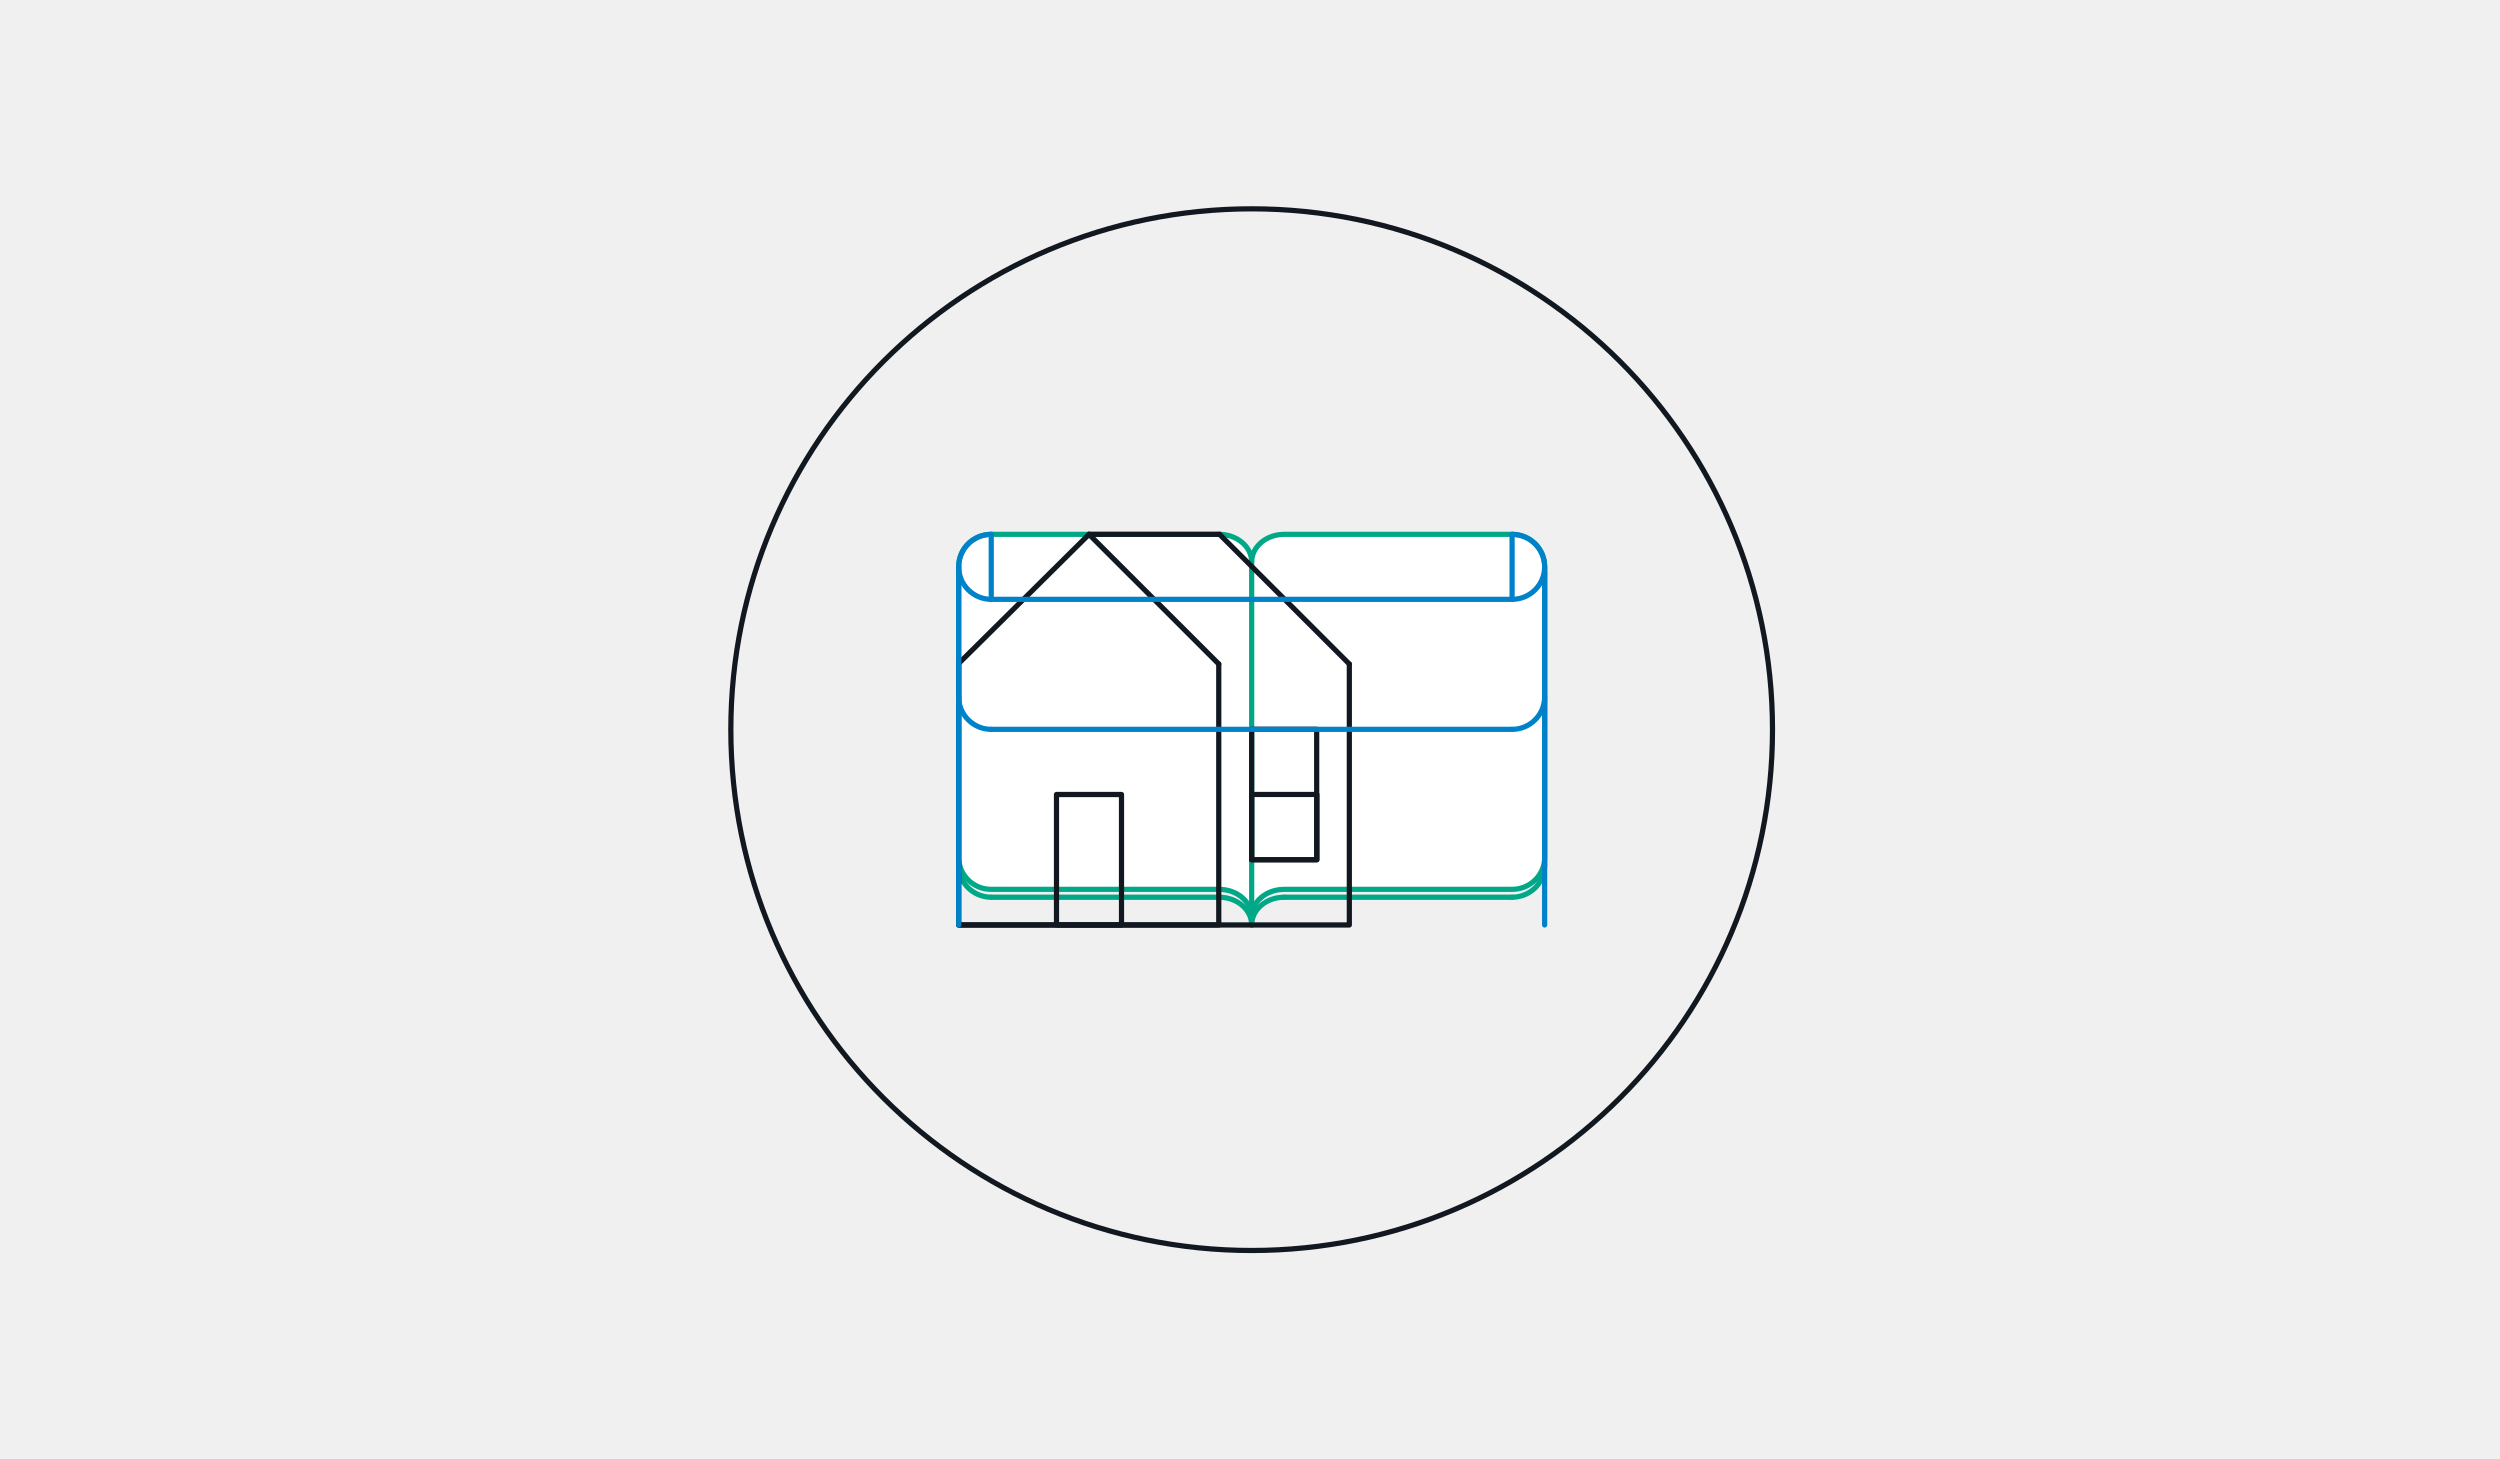
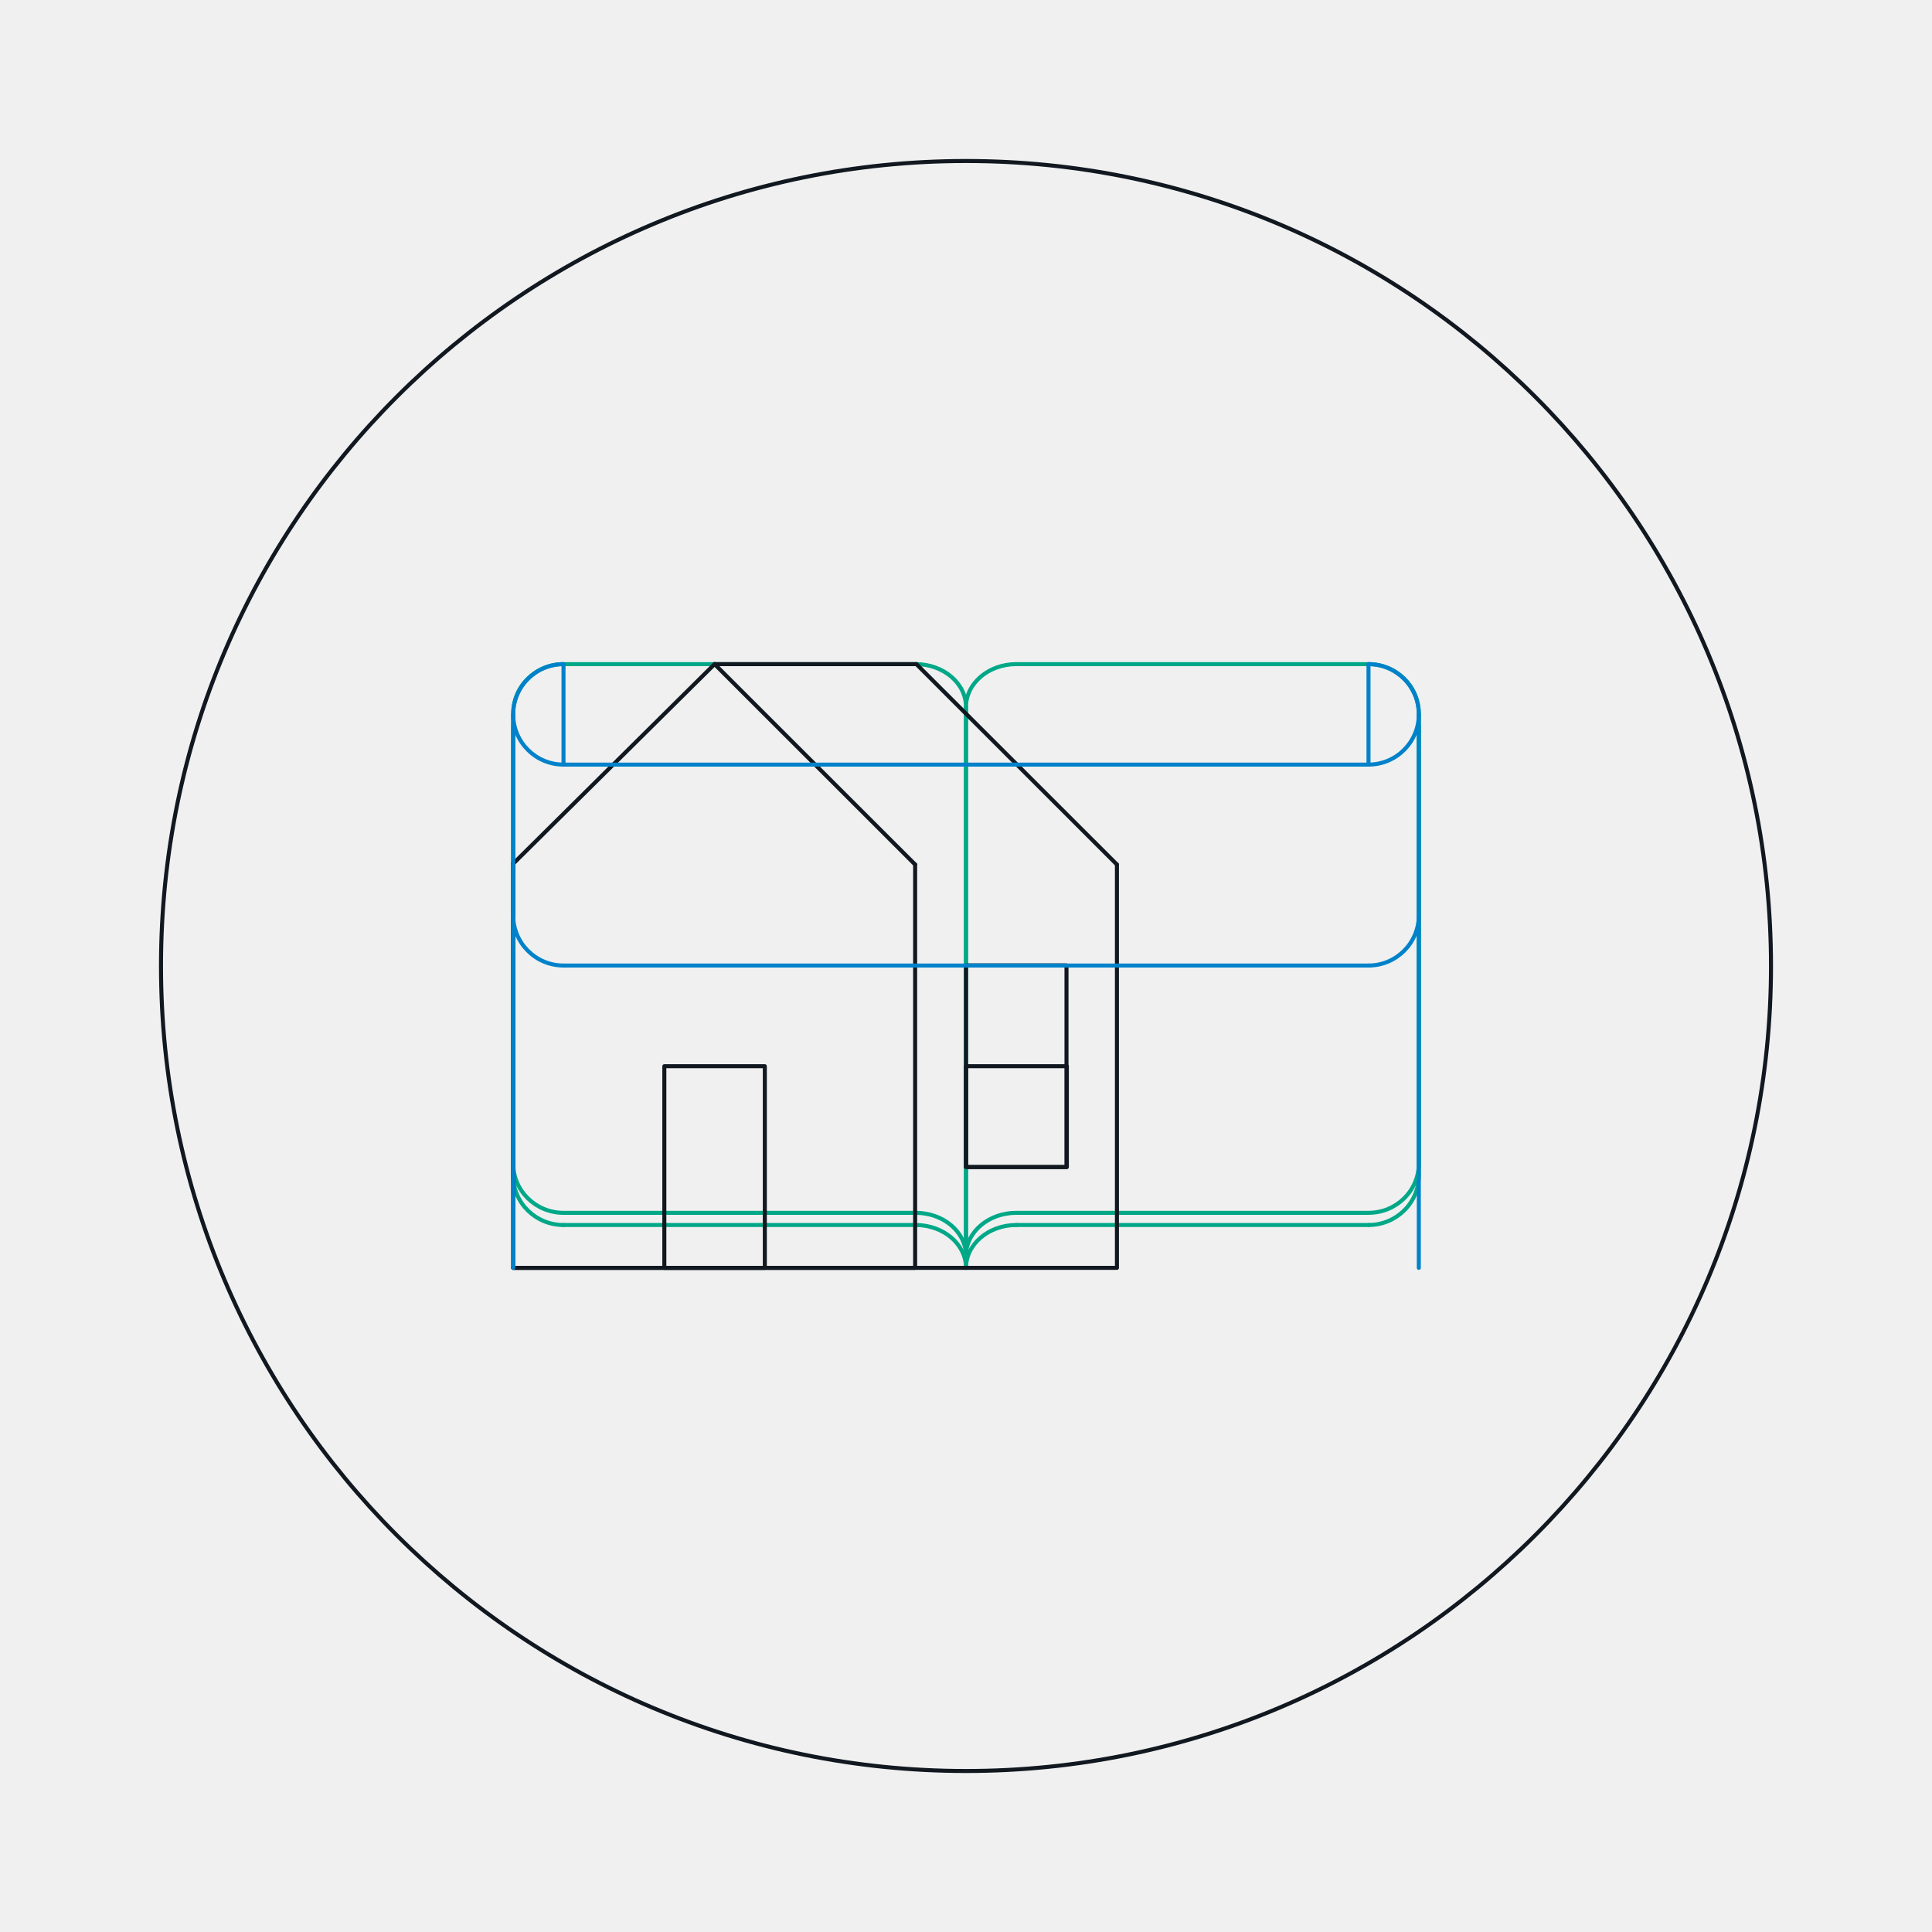
- <svg xmlns="http://www.w3.org/2000/svg" xmlns:xlink="http://www.w3.org/1999/xlink" version="1.1" id="Layer_1" x="0px" y="0px" width="960px" height="560px" viewBox="0 0 960 560" enable-background="new 0 0 960 560" xml:space="preserve">
+ <svg xmlns="http://www.w3.org/2000/svg" xmlns:xlink="http://www.w3.org/1999/xlink" version="1.1" id="Layer_1" x="0px" y="0px" width="960px" height="960px" viewBox="0 0 960 960" enable-background="new 0 0 960 960" xml:space="preserve">
  <g>
    <g>
      <g>
-         <defs>
-           <rect id="SVGID_1_" x="367.14" y="204.188" width="227" height="152" />
-         </defs>
-         <clipPath id="SVGID_2_">
-           <use xlink:href="#SVGID_1_" overflow="visible" />
-         </clipPath>
-         <path clip-path="url(#SVGID_2_)" fill="none" stroke="#00A887" stroke-width="2" stroke-linecap="round" stroke-linejoin="round" stroke-miterlimit="10" d="     M468.14,344.537c6.904,0,12.5,4.768,12.5,10.65" />
-         <path clip-path="url(#SVGID_2_)" fill="none" stroke="#00A887" stroke-width="2" stroke-linecap="round" stroke-linejoin="round" stroke-miterlimit="10" d="     M480.64,355.188c0-5.881,5.597-10.65,12.5-10.65" />
-         <line clip-path="url(#SVGID_2_)" fill="none" stroke="#00A887" stroke-width="2" stroke-linecap="round" stroke-linejoin="round" stroke-miterlimit="10" x1="493.14" y1="344.537" x2="580.64" y2="344.537" />
-         <line clip-path="url(#SVGID_2_)" fill="none" stroke="#00A887" stroke-width="2" stroke-linecap="round" stroke-linejoin="round" stroke-miterlimit="10" x1="380.64" y1="344.537" x2="468.14" y2="344.537" />
-         <path clip-path="url(#SVGID_2_)" fill="none" stroke="#00A887" stroke-width="2" stroke-linecap="round" stroke-linejoin="round" stroke-miterlimit="10" d="     M468.14,208.215c6.904,0,12.5,4.768,12.5,10.65" />
-         <path clip-path="url(#SVGID_2_)" fill="none" stroke="#00A887" stroke-width="2" stroke-linecap="round" stroke-linejoin="round" stroke-miterlimit="10" d="     M480.64,218.866c0-5.882,5.597-10.65,12.5-10.65" />
-         <line clip-path="url(#SVGID_2_)" fill="none" stroke="#00A887" stroke-width="2" stroke-linecap="round" stroke-linejoin="round" stroke-miterlimit="10" x1="493.14" y1="208.215" x2="580.64" y2="208.215" />
-         <line clip-path="url(#SVGID_2_)" fill="none" stroke="#00A887" stroke-width="2" stroke-linecap="round" stroke-linejoin="round" stroke-miterlimit="10" x1="380.64" y1="208.215" x2="468.14" y2="208.215" />
-         <line clip-path="url(#SVGID_2_)" fill="none" stroke="#00A887" stroke-width="2" stroke-linecap="round" stroke-linejoin="round" stroke-miterlimit="10" x1="593.14" y1="332.289" x2="593.14" y2="220.463" />
-         <line clip-path="url(#SVGID_2_)" fill="none" stroke="#00A887" stroke-width="2" stroke-linecap="round" stroke-linejoin="round" stroke-miterlimit="10" x1="368.14" y1="332.289" x2="368.14" y2="220.463" />
-         <path clip-path="url(#SVGID_2_)" fill="none" stroke="#00A887" stroke-width="2" stroke-linecap="round" stroke-linejoin="round" stroke-miterlimit="10" d="     M593.14,332.289c0,6.766-5.596,12.248-12.5,12.248" />
-         <path clip-path="url(#SVGID_2_)" fill="none" stroke="#00A887" stroke-width="2" stroke-linecap="round" stroke-linejoin="round" stroke-miterlimit="10" d="     M580.64,208.215c6.904,0,12.5,5.483,12.5,12.248" />
-         <path clip-path="url(#SVGID_2_)" fill="none" stroke="#00A887" stroke-width="2" stroke-linecap="round" stroke-linejoin="round" stroke-miterlimit="10" d="     M380.64,344.537c-6.904,0-12.5-5.482-12.5-12.248" />
-         <path clip-path="url(#SVGID_2_)" fill="none" stroke="#00A887" stroke-width="2" stroke-linecap="round" stroke-linejoin="round" stroke-miterlimit="10" d="     M368.14,220.463c0-6.765,5.596-12.248,12.5-12.248" />
-         <line clip-path="url(#SVGID_2_)" fill="#FFFFFF" x1="480.64" y1="352.16" x2="480.64" y2="215.838" />
-         <line clip-path="url(#SVGID_2_)" fill="none" stroke="#00A887" stroke-width="2" stroke-linecap="round" stroke-linejoin="round" stroke-miterlimit="10" x1="480.64" y1="352.16" x2="480.64" y2="215.838" />
-         <path clip-path="url(#SVGID_2_)" fill="#FFFFFF" d="M593.14,217.435v111.827c0,6.766-5.596,12.248-12.5,12.248h-87.5     c-6.903,0-12.5,4.77-12.5,10.65c0-5.881-5.596-10.65-12.5-10.65h-87.5c-6.904,0-12.5-5.482-12.5-12.248V217.435     c0-6.764,5.596-12.247,12.5-12.247h87.5c6.904,0,12.5,4.769,12.5,10.649c0-5.881,5.597-10.649,12.5-10.649h87.5     C587.544,205.188,593.14,210.671,593.14,217.435" />
-         <path clip-path="url(#SVGID_2_)" fill="none" stroke="#00A887" stroke-width="2" stroke-linecap="round" stroke-linejoin="round" stroke-miterlimit="10" d="     M593.14,217.435v111.827c0,6.766-5.596,12.248-12.5,12.248h-87.5c-6.903,0-12.5,4.77-12.5,10.65c0-5.881-5.596-10.65-12.5-10.65     h-87.5c-6.904,0-12.5-5.482-12.5-12.248V217.435c0-6.764,5.596-12.247,12.5-12.247h87.5c6.904,0,12.5,4.769,12.5,10.649     c0-5.881,5.597-10.649,12.5-10.649h87.5C587.544,205.188,593.14,210.671,593.14,217.435z" />
-         <line clip-path="url(#SVGID_2_)" fill="#FFFFFF" x1="480.64" y1="352.16" x2="480.64" y2="215.838" />
-         <line clip-path="url(#SVGID_2_)" fill="none" stroke="#00A887" stroke-width="2" stroke-linecap="round" stroke-linejoin="round" stroke-miterlimit="10" x1="480.64" y1="352.16" x2="480.64" y2="215.838" />
+         <g>
+           <defs>
+             <rect id="SVGID_1_" x="253" y="328" width="454" height="304" />
+           </defs>
+           <clipPath id="SVGID_2_">
+             <use xlink:href="#SVGID_1_" overflow="visible" />
+           </clipPath>
+           <path clip-path="url(#SVGID_2_)" fill="none" stroke="#00A887" stroke-width="2" stroke-linecap="round" stroke-linejoin="round" stroke-miterlimit="10" d="      M455,608.699c13.809,0,25,9.535,25,21.299" />
+         </g>
+         <g>
+           <defs>
+             <rect id="SVGID_3_" x="253" y="328" width="454" height="304" />
+           </defs>
+           <clipPath id="SVGID_4_">
+             <use xlink:href="#SVGID_3_" overflow="visible" />
+           </clipPath>
+           <path clip-path="url(#SVGID_4_)" fill="none" stroke="#00A887" stroke-width="2" stroke-linecap="round" stroke-linejoin="round" stroke-miterlimit="10" d="      M480,630c0-11.762,11.195-21.299,25-21.299" />
+         </g>
+         <g>
+           <defs>
+             <rect id="SVGID_5_" x="253" y="328" width="454" height="304" />
+           </defs>
+           <clipPath id="SVGID_6_">
+             <use xlink:href="#SVGID_5_" overflow="visible" />
+           </clipPath>
+           <line clip-path="url(#SVGID_6_)" fill="none" stroke="#00A887" stroke-width="2" stroke-linecap="round" stroke-linejoin="round" stroke-miterlimit="10" x1="505" y1="608.699" x2="680" y2="608.699" />
+         </g>
+         <g>
+           <defs>
+             <rect id="SVGID_7_" x="253" y="328" width="454" height="304" />
+           </defs>
+           <clipPath id="SVGID_8_">
+             <use xlink:href="#SVGID_7_" overflow="visible" />
+           </clipPath>
+           <line clip-path="url(#SVGID_8_)" fill="none" stroke="#00A887" stroke-width="2" stroke-linecap="round" stroke-linejoin="round" stroke-miterlimit="10" x1="280" y1="608.699" x2="455" y2="608.699" />
+         </g>
+         <g>
+           <defs>
+             <rect id="SVGID_9_" x="253" y="328" width="454" height="304" />
+           </defs>
+           <clipPath id="SVGID_10_">
+             <use xlink:href="#SVGID_9_" overflow="visible" />
+           </clipPath>
+         </g>
+         <g>
+           <defs>
+             <rect id="SVGID_11_" x="253" y="328" width="454" height="304" />
+           </defs>
+           <clipPath id="SVGID_12_">
+             <use xlink:href="#SVGID_11_" overflow="visible" />
+           </clipPath>
+         </g>
+         <g>
+           <defs>
+             <rect id="SVGID_13_" x="253" y="328" width="454" height="304" />
+           </defs>
+           <clipPath id="SVGID_14_">
+             <use xlink:href="#SVGID_13_" overflow="visible" />
+           </clipPath>
+         </g>
+         <g>
+           <defs>
+             <rect id="SVGID_15_" x="253" y="328" width="454" height="304" />
+           </defs>
+           <clipPath id="SVGID_16_">
+             <use xlink:href="#SVGID_15_" overflow="visible" />
+           </clipPath>
+         </g>
+         <g>
+           <defs>
+             <rect id="SVGID_17_" x="253" y="328" width="454" height="304" />
+           </defs>
+           <clipPath id="SVGID_18_">
+             <use xlink:href="#SVGID_17_" overflow="visible" />
+           </clipPath>
+           <line clip-path="url(#SVGID_18_)" fill="none" stroke="#00A887" stroke-width="2" stroke-linecap="round" stroke-linejoin="round" stroke-miterlimit="10" x1="705" y1="584.203" x2="705" y2="360.551" />
+         </g>
+         <g>
+           <defs>
+             <rect id="SVGID_19_" x="253" y="328" width="454" height="304" />
+           </defs>
+           <clipPath id="SVGID_20_">
+             <use xlink:href="#SVGID_19_" overflow="visible" />
+           </clipPath>
+           <line clip-path="url(#SVGID_20_)" fill="none" stroke="#00A887" stroke-width="2" stroke-linecap="round" stroke-linejoin="round" stroke-miterlimit="10" x1="255" y1="584.203" x2="255" y2="360.551" />
+         </g>
+         <g>
+           <defs>
+             <rect id="SVGID_21_" x="253" y="328" width="454" height="304" />
+           </defs>
+           <clipPath id="SVGID_22_">
+             <use xlink:href="#SVGID_21_" overflow="visible" />
+           </clipPath>
+           <path clip-path="url(#SVGID_22_)" fill="none" stroke="#00A887" stroke-width="2" stroke-linecap="round" stroke-linejoin="round" stroke-miterlimit="10" d="      M705,584.203c0,13.531-11.191,24.496-25,24.496" />
+         </g>
+         <g>
+           <defs>
+             <rect id="SVGID_23_" x="253" y="328" width="454" height="304" />
+           </defs>
+           <clipPath id="SVGID_24_">
+             <use xlink:href="#SVGID_23_" overflow="visible" />
+           </clipPath>
+         </g>
+         <g>
+           <defs>
+             <rect id="SVGID_25_" x="253" y="328" width="454" height="304" />
+           </defs>
+           <clipPath id="SVGID_26_">
+             <use xlink:href="#SVGID_25_" overflow="visible" />
+           </clipPath>
+           <path clip-path="url(#SVGID_26_)" fill="none" stroke="#00A887" stroke-width="2" stroke-linecap="round" stroke-linejoin="round" stroke-miterlimit="10" d="      M280,608.699c-13.809,0-25-10.965-25-24.496" />
+         </g>
+         <g>
+           <defs>
+             <rect id="SVGID_27_" x="253" y="328" width="454" height="304" />
+           </defs>
+           <clipPath id="SVGID_28_">
+             <use xlink:href="#SVGID_27_" overflow="visible" />
+           </clipPath>
+         </g>
+         <g>
+           <defs>
+             <rect id="SVGID_29_" x="253" y="328" width="454" height="304" />
+           </defs>
+           <clipPath id="SVGID_30_">
+             <use xlink:href="#SVGID_29_" overflow="visible" />
+           </clipPath>
+           <line clip-path="url(#SVGID_30_)" fill="none" x1="480" y1="623.945" x2="480" y2="351.301" />
+         </g>
+         <g>
+           <defs>
+             <rect id="SVGID_31_" x="253" y="328" width="454" height="304" />
+           </defs>
+           <clipPath id="SVGID_32_">
+             <use xlink:href="#SVGID_31_" overflow="visible" />
+           </clipPath>
+           <line clip-path="url(#SVGID_32_)" fill="none" stroke="#00A887" stroke-width="2" stroke-linecap="round" stroke-linejoin="round" stroke-miterlimit="10" x1="480" y1="623.945" x2="480" y2="351.301" />
+         </g>
+         <g>
+           <defs>
+             <rect id="SVGID_33_" x="253" y="328" width="454" height="304" />
+           </defs>
+           <clipPath id="SVGID_34_">
+             <use xlink:href="#SVGID_33_" overflow="visible" />
+           </clipPath>
+           <path clip-path="url(#SVGID_34_)" fill="none" d="M705,354.494v223.654c0,13.533-11.191,24.496-25,24.496H505      c-13.805,0-25,9.541-25,21.301c0-11.762-11.191-21.301-25-21.301H280c-13.809,0-25-10.963-25-24.496V354.494      C255,340.967,266.191,330,280,330h175c13.809,0,25,9.539,25,21.299C480,339.537,491.195,330,505,330h175      C693.809,330,705,340.967,705,354.494" />
+         </g>
+         <g>
+           <defs>
+             <rect id="SVGID_35_" x="253" y="328" width="454" height="304" />
+           </defs>
+           <clipPath id="SVGID_36_">
+             <use xlink:href="#SVGID_35_" overflow="visible" />
+           </clipPath>
+           <path clip-path="url(#SVGID_36_)" fill="none" stroke="#00A887" stroke-width="2" stroke-linecap="round" stroke-linejoin="round" stroke-miterlimit="10" d="      M705,354.494v223.654c0,13.533-11.191,24.496-25,24.496H505c-13.805,0-25,9.541-25,21.301c0-11.762-11.191-21.301-25-21.301H280      c-13.809,0-25-10.963-25-24.496V354.494C255,340.967,266.191,330,280,330h175c13.809,0,25,9.539,25,21.299      C480,339.537,491.195,330,505,330h175C693.809,330,705,340.967,705,354.494z" />
+         </g>
+         <g>
+           <defs>
+             <rect id="SVGID_37_" x="253" y="328" width="454" height="304" />
+           </defs>
+           <clipPath id="SVGID_38_">
+             <use xlink:href="#SVGID_37_" overflow="visible" />
+           </clipPath>
+           <line clip-path="url(#SVGID_38_)" fill="none" x1="480" y1="623.945" x2="480" y2="351.301" />
+         </g>
+         <g>
+           <defs>
+             <rect id="SVGID_39_" x="253" y="328" width="454" height="304" />
+           </defs>
+           <clipPath id="SVGID_40_">
+             <use xlink:href="#SVGID_39_" overflow="visible" />
+           </clipPath>
+           <line clip-path="url(#SVGID_40_)" fill="none" stroke="#00A887" stroke-width="2" stroke-linecap="round" stroke-linejoin="round" stroke-miterlimit="10" x1="480" y1="623.945" x2="480" y2="351.301" />
+         </g>
      </g>
    </g>
    <g>
      <g>
-         <defs>
-           <rect id="SVGID_3_" x="367.14" y="204.188" width="152" height="152" />
-         </defs>
-         <clipPath id="SVGID_4_">
-           <use xlink:href="#SVGID_3_" overflow="visible" />
-         </clipPath>
-         <polyline clip-path="url(#SVGID_4_)" fill="none" stroke="#111820" stroke-width="2" stroke-linecap="round" stroke-linejoin="round" stroke-miterlimit="10" points="     518.14,254.981 518.14,355.188 368.14,355.188 368.14,254.774    " />
-         <line clip-path="url(#SVGID_4_)" fill="none" stroke="#111820" stroke-width="2" stroke-linecap="round" stroke-linejoin="round" stroke-miterlimit="10" x1="418.174" y1="205.188" x2="468.312" y2="205.188" />
-         <polyline clip-path="url(#SVGID_4_)" fill="none" stroke="#111820" stroke-width="2" stroke-linecap="round" stroke-linejoin="round" stroke-miterlimit="10" points="     368.14,355.188 468.002,355.188 468.002,254.981    " />
-         <line clip-path="url(#SVGID_4_)" fill="none" stroke="#111820" stroke-width="2" stroke-linecap="round" stroke-linejoin="round" stroke-miterlimit="10" x1="418.174" y1="205.188" x2="368.141" y2="254.775" />
-         <line clip-path="url(#SVGID_4_)" fill="none" stroke="#111820" stroke-width="2" stroke-linecap="round" stroke-linejoin="round" stroke-miterlimit="10" x1="418.174" y1="205.188" x2="468.002" y2="254.981" />
-         <line clip-path="url(#SVGID_4_)" fill="none" stroke="#111820" stroke-width="2" stroke-linecap="round" stroke-linejoin="round" stroke-miterlimit="10" x1="468.312" y1="205.188" x2="518.141" y2="254.981" />
-         <rect x="405.692" y="305.086" clip-path="url(#SVGID_4_)" fill="none" stroke="#111820" stroke-width="2" stroke-linecap="round" stroke-linejoin="round" stroke-miterlimit="10" width="24.966" height="50.102" />
-         <rect x="480.64" y="280.033" clip-path="url(#SVGID_4_)" fill="none" stroke="#111820" stroke-width="2" stroke-linecap="round" stroke-linejoin="round" stroke-miterlimit="10" width="24.967" height="50.104" />
-         <rect x="480.64" y="305.084" clip-path="url(#SVGID_4_)" fill="none" stroke="#111820" stroke-width="2" stroke-linecap="round" stroke-linejoin="round" stroke-miterlimit="10" width="25.053" height="25.053" />
+         <g>
+           <defs>
+             <rect id="SVGID_41_" x="253" y="328" width="304" height="304" />
+           </defs>
+           <clipPath id="SVGID_42_">
+             <use xlink:href="#SVGID_41_" overflow="visible" />
+           </clipPath>
+           <polyline clip-path="url(#SVGID_42_)" fill="none" stroke="#111820" stroke-width="2" stroke-linecap="round" stroke-linejoin="round" stroke-miterlimit="10" points="      555,429.586 555,630 255,630 255,429.172     " />
+         </g>
+         <g>
+           <defs>
+             <rect id="SVGID_43_" x="253" y="328" width="304" height="304" />
+           </defs>
+           <clipPath id="SVGID_44_">
+             <use xlink:href="#SVGID_43_" overflow="visible" />
+           </clipPath>
+           <line clip-path="url(#SVGID_44_)" fill="none" stroke="#111820" stroke-width="2" stroke-linecap="round" stroke-linejoin="round" stroke-miterlimit="10" x1="355.068" y1="330" x2="455.346" y2="330" />
+         </g>
+         <g>
+           <defs>
+             <rect id="SVGID_45_" x="253" y="328" width="304" height="304" />
+           </defs>
+           <clipPath id="SVGID_46_">
+             <use xlink:href="#SVGID_45_" overflow="visible" />
+           </clipPath>
+           <polyline clip-path="url(#SVGID_46_)" fill="none" stroke="#111820" stroke-width="2" stroke-linecap="round" stroke-linejoin="round" stroke-miterlimit="10" points="      255,630 454.725,630 454.725,429.586     " />
+         </g>
+         <g>
+           <defs>
+             <rect id="SVGID_47_" x="253" y="328" width="304" height="304" />
+           </defs>
+           <clipPath id="SVGID_48_">
+             <use xlink:href="#SVGID_47_" overflow="visible" />
+           </clipPath>
+           <line clip-path="url(#SVGID_48_)" fill="none" stroke="#111820" stroke-width="2" stroke-linecap="round" stroke-linejoin="round" stroke-miterlimit="10" x1="355.068" y1="330" x2="255.002" y2="429.174" />
+         </g>
+         <g>
+           <defs>
+             <rect id="SVGID_49_" x="253" y="328" width="304" height="304" />
+           </defs>
+           <clipPath id="SVGID_50_">
+             <use xlink:href="#SVGID_49_" overflow="visible" />
+           </clipPath>
+           <line clip-path="url(#SVGID_50_)" fill="none" stroke="#111820" stroke-width="2" stroke-linecap="round" stroke-linejoin="round" stroke-miterlimit="10" x1="355.068" y1="330" x2="454.725" y2="429.586" />
+         </g>
+         <g>
+           <defs>
+             <rect id="SVGID_51_" x="253" y="328" width="304" height="304" />
+           </defs>
+           <clipPath id="SVGID_52_">
+             <use xlink:href="#SVGID_51_" overflow="visible" />
+           </clipPath>
+           <line clip-path="url(#SVGID_52_)" fill="none" stroke="#111820" stroke-width="2" stroke-linecap="round" stroke-linejoin="round" stroke-miterlimit="10" x1="455.346" y1="330" x2="555.002" y2="429.586" />
+         </g>
+         <g>
+           <defs>
+             <rect id="SVGID_53_" x="253" y="328" width="304" height="304" />
+           </defs>
+           <clipPath id="SVGID_54_">
+             <use xlink:href="#SVGID_53_" overflow="visible" />
+           </clipPath>
+           <rect x="330.105" y="529.797" clip-path="url(#SVGID_54_)" fill="none" stroke="#111820" stroke-width="2" stroke-linecap="round" stroke-linejoin="round" stroke-miterlimit="10" width="49.932" height="100.203" />
+         </g>
+         <g>
+           <defs>
+             <rect id="SVGID_55_" x="253" y="328" width="304" height="304" />
+           </defs>
+           <clipPath id="SVGID_56_">
+             <use xlink:href="#SVGID_55_" overflow="visible" />
+           </clipPath>
+           <rect x="480" y="479.691" clip-path="url(#SVGID_56_)" fill="none" stroke="#111820" stroke-width="2" stroke-linecap="round" stroke-linejoin="round" stroke-miterlimit="10" width="49.936" height="100.207" />
+         </g>
+         <g>
+           <defs>
+             <rect id="SVGID_57_" x="253" y="328" width="304" height="304" />
+           </defs>
+           <clipPath id="SVGID_58_">
+             <use xlink:href="#SVGID_57_" overflow="visible" />
+           </clipPath>
+           <rect x="480" y="529.793" clip-path="url(#SVGID_58_)" fill="none" stroke="#111820" stroke-width="2" stroke-linecap="round" stroke-linejoin="round" stroke-miterlimit="10" width="50.107" height="50.105" />
+         </g>
      </g>
    </g>
    <g>
      <g>
-         <defs>
-           <rect id="SVGID_5_" x="367.14" y="204.188" width="227" height="152" />
-         </defs>
-         <clipPath id="SVGID_6_">
-           <use xlink:href="#SVGID_5_" overflow="visible" />
-         </clipPath>
-         <line clip-path="url(#SVGID_6_)" fill="none" stroke="#0082CA" stroke-width="2" stroke-linecap="round" stroke-linejoin="round" stroke-miterlimit="10" x1="593.14" y1="355.188" x2="593.14" y2="217.668" />
-         <line clip-path="url(#SVGID_6_)" fill="none" stroke="#0082CA" stroke-width="2" stroke-linecap="round" stroke-linejoin="round" stroke-miterlimit="10" x1="368.14" y1="217.668" x2="368.14" y2="355.188" />
-         <path clip-path="url(#SVGID_6_)" fill="none" stroke="#0082CA" stroke-width="2" stroke-linecap="round" stroke-linejoin="round" stroke-miterlimit="10" d="     M380.64,230.149c-6.904,0-12.5-5.588-12.5-12.48s5.596-12.48,12.5-12.48" />
-         <path clip-path="url(#SVGID_6_)" fill="none" stroke="#0082CA" stroke-width="2" stroke-linecap="round" stroke-linejoin="round" stroke-miterlimit="10" d="     M580.64,205.188c6.904,0,12.5,5.588,12.5,12.48s-5.596,12.48-12.5,12.48" />
-         <path clip-path="url(#SVGID_6_)" fill="none" stroke="#0082CA" stroke-width="2" stroke-linecap="round" stroke-linejoin="round" stroke-miterlimit="10" d="     M380.64,280.072c-6.904,0-12.5-5.589-12.5-12.481" />
-         <path clip-path="url(#SVGID_6_)" fill="none" stroke="#0082CA" stroke-width="2" stroke-linecap="round" stroke-linejoin="round" stroke-miterlimit="10" d="     M593.14,267.59c0,6.894-5.596,12.481-12.5,12.481" />
-         <line clip-path="url(#SVGID_6_)" fill="none" stroke="#0082CA" stroke-width="2" stroke-linecap="round" stroke-linejoin="round" stroke-miterlimit="10" x1="380.64" y1="230.149" x2="580.64" y2="230.149" />
-         <line clip-path="url(#SVGID_6_)" fill="none" stroke="#0082CA" stroke-width="2" stroke-linecap="round" stroke-linejoin="round" stroke-miterlimit="10" x1="580.64" y1="280.072" x2="380.64" y2="280.072" />
-         <line clip-path="url(#SVGID_6_)" fill="none" stroke="#0082CA" stroke-width="2" stroke-linecap="round" stroke-linejoin="round" stroke-miterlimit="10" x1="580.64" y1="205.188" x2="580.64" y2="230.149" />
-         <line clip-path="url(#SVGID_6_)" fill="none" stroke="#0082CA" stroke-width="2" stroke-linecap="round" stroke-linejoin="round" stroke-miterlimit="10" x1="380.64" y1="205.188" x2="380.64" y2="230.149" />
+         <g>
+           <defs>
+             <rect id="SVGID_59_" x="253" y="328" width="454" height="304" />
+           </defs>
+           <clipPath id="SVGID_60_">
+             <use xlink:href="#SVGID_59_" overflow="visible" />
+           </clipPath>
+           <line clip-path="url(#SVGID_60_)" fill="none" stroke="#0082CA" stroke-width="2" stroke-linecap="round" stroke-linejoin="round" stroke-miterlimit="10" x1="705" y1="630" x2="705" y2="354.961" />
+         </g>
+         <g>
+           <defs>
+             <rect id="SVGID_61_" x="253" y="328" width="454" height="304" />
+           </defs>
+           <clipPath id="SVGID_62_">
+             <use xlink:href="#SVGID_61_" overflow="visible" />
+           </clipPath>
+           <line clip-path="url(#SVGID_62_)" fill="none" stroke="#0082CA" stroke-width="2" stroke-linecap="round" stroke-linejoin="round" stroke-miterlimit="10" x1="255" y1="354.961" x2="255" y2="630" />
+         </g>
+         <g>
+           <defs>
+             <rect id="SVGID_63_" x="253" y="328" width="454" height="304" />
+           </defs>
+           <clipPath id="SVGID_64_">
+             <use xlink:href="#SVGID_63_" overflow="visible" />
+           </clipPath>
+           <path clip-path="url(#SVGID_64_)" fill="none" stroke="#0082CA" stroke-width="2" stroke-linecap="round" stroke-linejoin="round" stroke-miterlimit="10" d="      M280,379.922c-13.809,0-25-11.176-25-24.959c0-13.785,11.191-24.961,25-24.961" />
+         </g>
+         <g>
+           <defs>
+             <rect id="SVGID_65_" x="253" y="328" width="454" height="304" />
+           </defs>
+           <clipPath id="SVGID_66_">
+             <use xlink:href="#SVGID_65_" overflow="visible" />
+           </clipPath>
+           <path clip-path="url(#SVGID_66_)" fill="none" stroke="#0082CA" stroke-width="2" stroke-linecap="round" stroke-linejoin="round" stroke-miterlimit="10" d="      M680,330c13.809,0,25,11.176,25,24.961c0,13.783-11.191,24.959-25,24.959" />
+         </g>
+         <g>
+           <defs>
+             <rect id="SVGID_67_" x="253" y="328" width="454" height="304" />
+           </defs>
+           <clipPath id="SVGID_68_">
+             <use xlink:href="#SVGID_67_" overflow="visible" />
+           </clipPath>
+           <path clip-path="url(#SVGID_68_)" fill="none" stroke="#0082CA" stroke-width="2" stroke-linecap="round" stroke-linejoin="round" stroke-miterlimit="10" d="      M280,479.768c-13.809,0-25-11.178-25-24.961" />
+         </g>
+         <g>
+           <defs>
+             <rect id="SVGID_69_" x="253" y="328" width="454" height="304" />
+           </defs>
+           <clipPath id="SVGID_70_">
+             <use xlink:href="#SVGID_69_" overflow="visible" />
+           </clipPath>
+           <path clip-path="url(#SVGID_70_)" fill="none" stroke="#0082CA" stroke-width="2" stroke-linecap="round" stroke-linejoin="round" stroke-miterlimit="10" d="      M705,454.805c0,13.787-11.191,24.961-25,24.961" />
+         </g>
+         <g>
+           <defs>
+             <rect id="SVGID_71_" x="253" y="328" width="454" height="304" />
+           </defs>
+           <clipPath id="SVGID_72_">
+             <use xlink:href="#SVGID_71_" overflow="visible" />
+           </clipPath>
+           <line clip-path="url(#SVGID_72_)" fill="none" stroke="#0082CA" stroke-width="2" stroke-linecap="round" stroke-linejoin="round" stroke-miterlimit="10" x1="280" y1="379.922" x2="680" y2="379.922" />
+         </g>
+         <g>
+           <defs>
+             <rect id="SVGID_73_" x="253" y="328" width="454" height="304" />
+           </defs>
+           <clipPath id="SVGID_74_">
+             <use xlink:href="#SVGID_73_" overflow="visible" />
+           </clipPath>
+           <line clip-path="url(#SVGID_74_)" fill="none" stroke="#0082CA" stroke-width="2" stroke-linecap="round" stroke-linejoin="round" stroke-miterlimit="10" x1="680" y1="479.768" x2="280" y2="479.768" />
+         </g>
+         <g>
+           <defs>
+             <rect id="SVGID_75_" x="253" y="328" width="454" height="304" />
+           </defs>
+           <clipPath id="SVGID_76_">
+             <use xlink:href="#SVGID_75_" overflow="visible" />
+           </clipPath>
+           <line clip-path="url(#SVGID_76_)" fill="none" stroke="#0082CA" stroke-width="2" stroke-linecap="round" stroke-linejoin="round" stroke-miterlimit="10" x1="680" y1="330" x2="680" y2="379.922" />
+         </g>
+         <g>
+           <defs>
+             <rect id="SVGID_77_" x="253" y="328" width="454" height="304" />
+           </defs>
+           <clipPath id="SVGID_78_">
+             <use xlink:href="#SVGID_77_" overflow="visible" />
+           </clipPath>
+           <line clip-path="url(#SVGID_78_)" fill="none" stroke="#0082CA" stroke-width="2" stroke-linecap="round" stroke-linejoin="round" stroke-miterlimit="10" x1="280" y1="330" x2="280" y2="379.922" />
+         </g>
      </g>
    </g>
-     <circle fill="none" stroke="#111820" stroke-width="2" stroke-linecap="round" stroke-linejoin="round" stroke-miterlimit="10" cx="480.64" cy="280.188" r="200" />
+     <circle fill="none" stroke="#111820" stroke-width="2" stroke-linecap="round" stroke-linejoin="round" stroke-miterlimit="10" cx="480" cy="480" r="400" />
  </g>
</svg>
